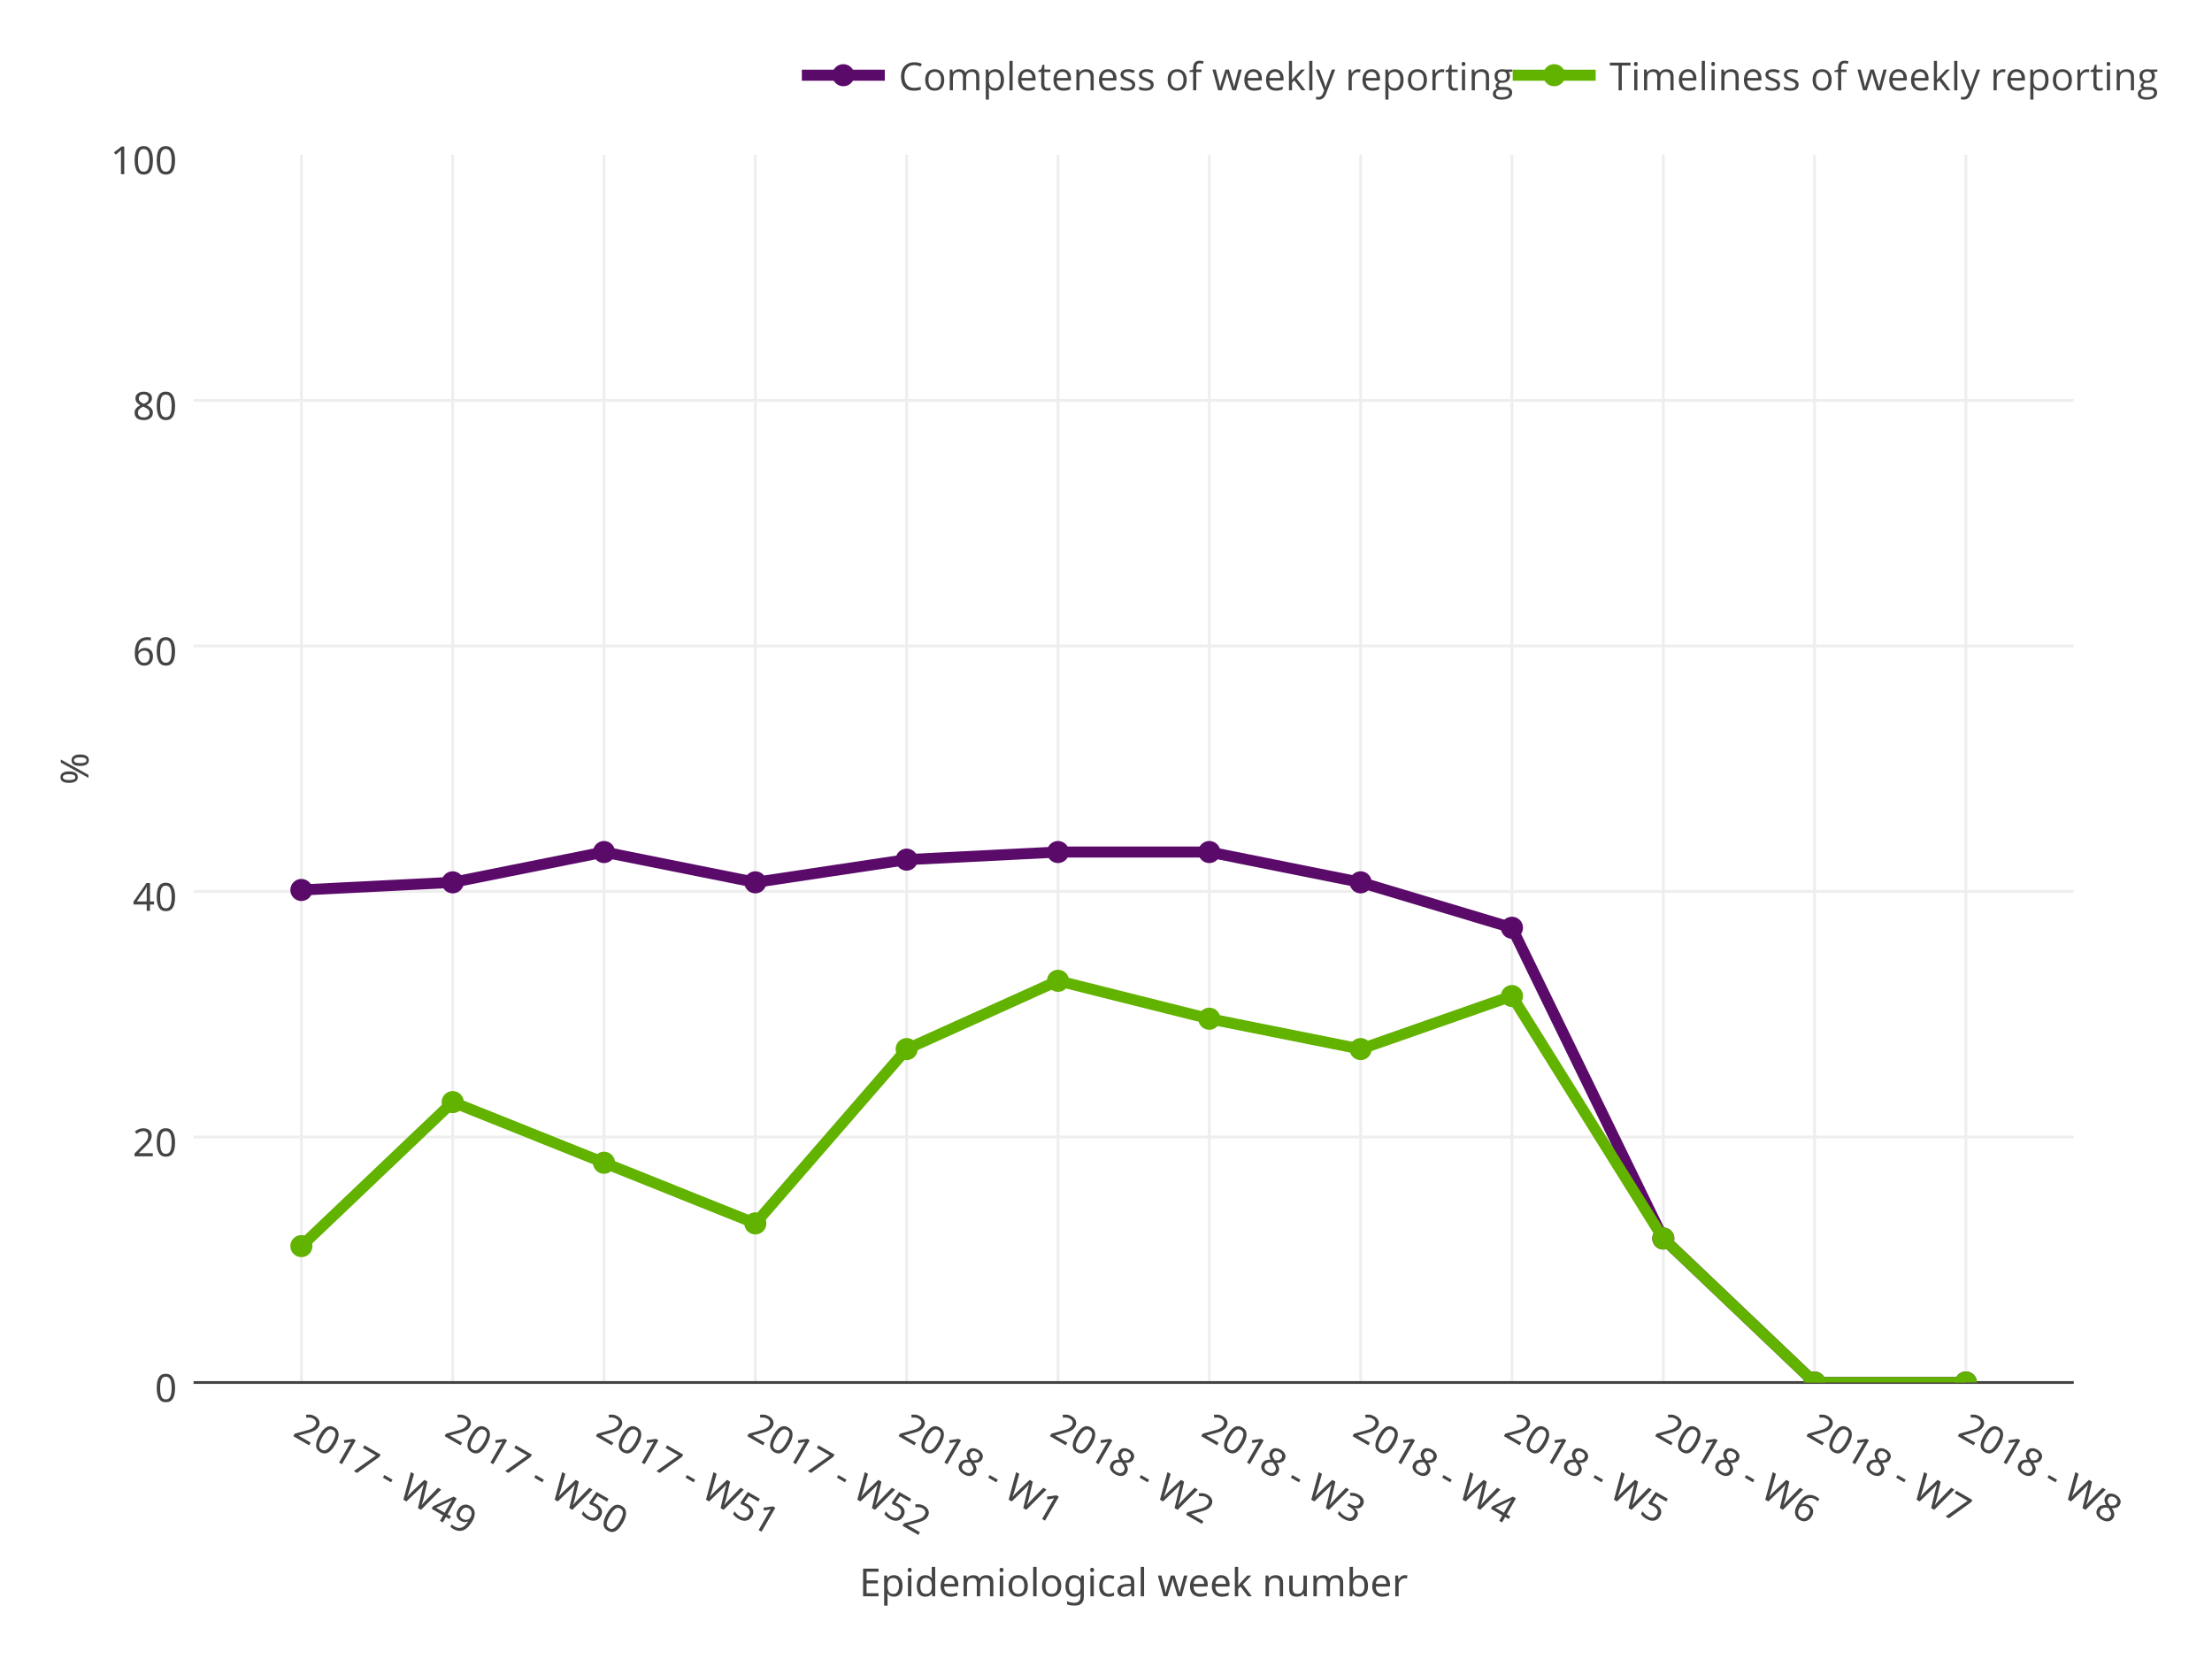
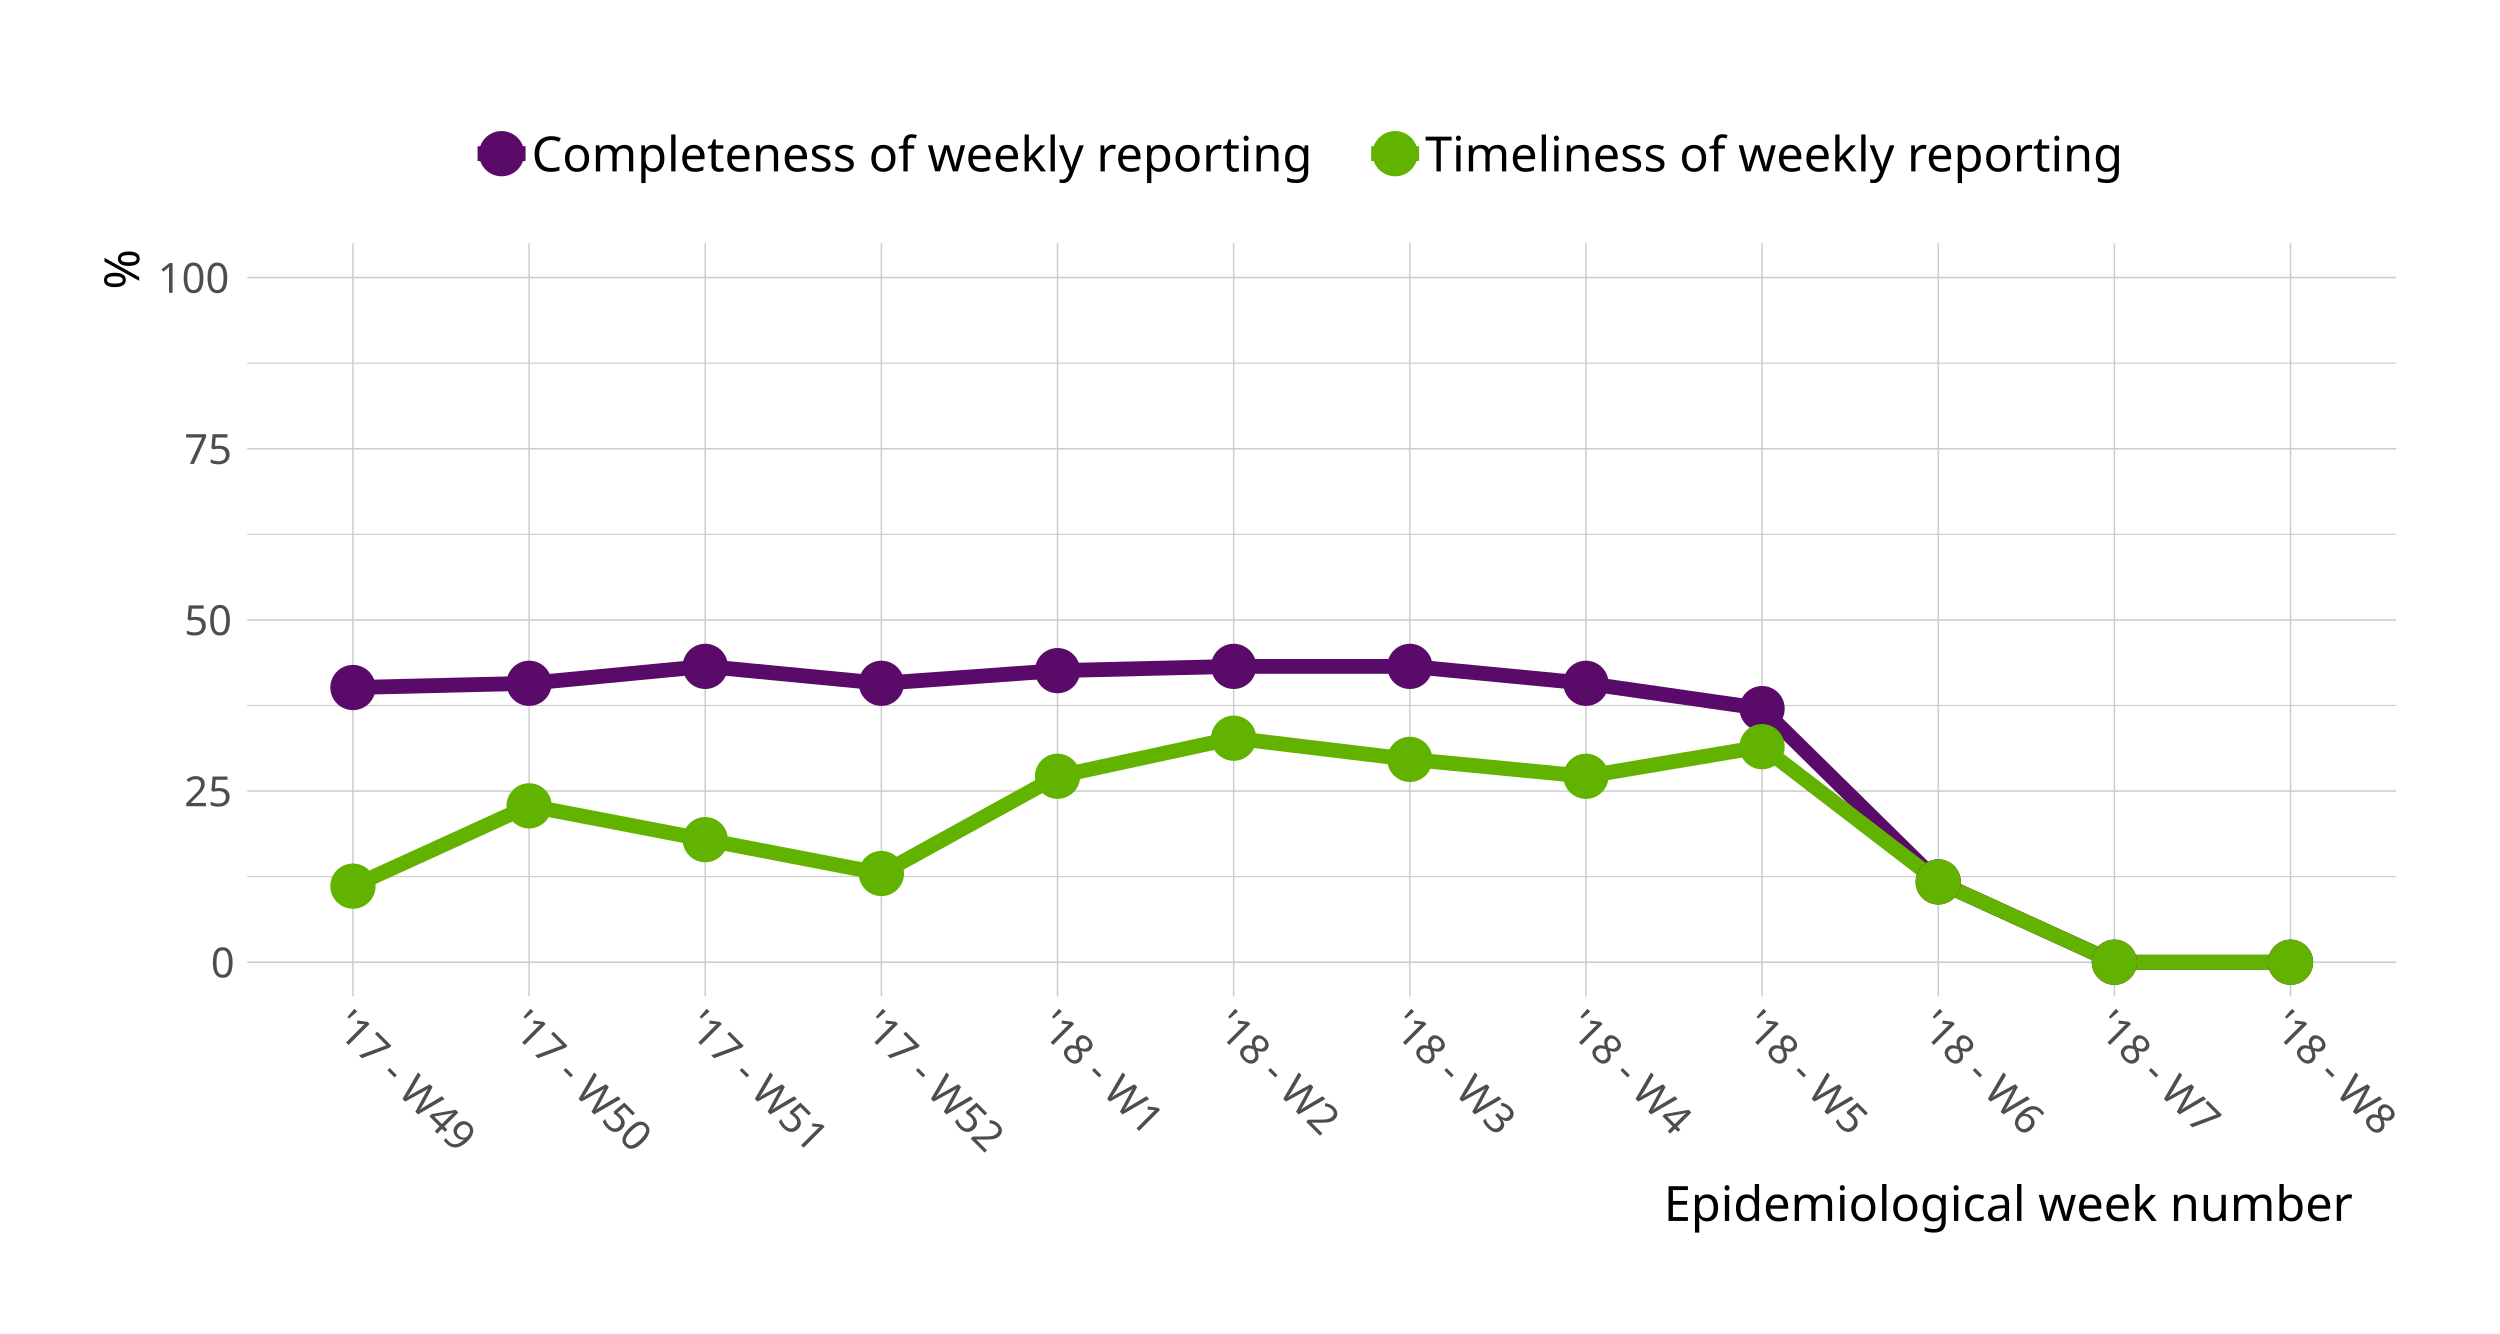
- <svg xmlns="http://www.w3.org/2000/svg" class="main-svg" width="800" height="600" style="">
-   <rect x="0" y="0" width="800" height="600" style="fill: rgb(255, 255, 255); fill-opacity: 1;" />
-   <defs id="defs-8f57c8">
-     <g class="gradients" />
-     <g class="clips">
-       <clipPath class="axesclip" id="clip8f57c8x">
-         <rect x="70" y="0" width="680" height="600" />
-       </clipPath>
-       <clipPath class="axesclip" id="clip8f57c8y">
-         <rect x="0" y="56" width="800" height="444" />
-       </clipPath>
-       <clipPath class="axesclip" id="clip8f57c8xy">
-         <rect x="70" y="56" width="680" height="444" />
-       </clipPath>
-       <clipPath class="plotclip" id="clip8f57c8xyplot">
-         <rect width="680" height="444" />
-       </clipPath>
-     </g>
+ <svg xmlns="http://www.w3.org/2000/svg" viewBox="0 0 720.00 384.00">
+   <defs>
+     <style type="text/css">
+     line, polyline, path, rect, circle {
+       fill: none;
+       stroke: #000000;
+       stroke-linecap: round;
+       stroke-linejoin: round;
+       stroke-miterlimit: 10.00;
+     }
+   </style>
  </defs>
-   <g class="bglayer">
-     <rect class="bg" x="66" y="52" width="688" height="452" style="fill: rgb(255, 255, 255); fill-opacity: 1; stroke-width: 0;" />
-   </g>
-   <g class="layer-below">
-     <g class="imagelayer" />
-     <g class="shapelayer" />
-   </g>
-   <g class="cartesianlayer">
-     <g class="subplot xy">
-       <g class="layer-subplot">
-         <g class="shapelayer" />
-         <g class="imagelayer" />
-       </g>
-       <g class="gridlayer" transform="translate(70,56)">
-         <path class="xgrid crisp" d="M0,0v444" transform="translate(39,0)" style="stroke: rgb(238, 238, 238); stroke-opacity: 1; stroke-width: 1px;" />
-         <path class="xgrid crisp" d="M0,0v444" transform="translate(93.73,0)" style="stroke: rgb(238, 238, 238); stroke-opacity: 1; stroke-width: 1px;" />
-         <path class="xgrid crisp" d="M0,0v444" transform="translate(148.45,0)" style="stroke: rgb(238, 238, 238); stroke-opacity: 1; stroke-width: 1px;" />
-         <path class="xgrid crisp" d="M0,0v444" transform="translate(203.18,0)" style="stroke: rgb(238, 238, 238); stroke-opacity: 1; stroke-width: 1px;" />
-         <path class="xgrid crisp" d="M0,0v444" transform="translate(257.91,0)" style="stroke: rgb(238, 238, 238); stroke-opacity: 1; stroke-width: 1px;" />
-         <path class="xgrid crisp" d="M0,0v444" transform="translate(312.64,0)" style="stroke: rgb(238, 238, 238); stroke-opacity: 1; stroke-width: 1px;" />
-         <path class="xgrid crisp" d="M0,0v444" transform="translate(367.36,0)" style="stroke: rgb(238, 238, 238); stroke-opacity: 1; stroke-width: 1px;" />
-         <path class="xgrid crisp" d="M0,0v444" transform="translate(422.09,0)" style="stroke: rgb(238, 238, 238); stroke-opacity: 1; stroke-width: 1px;" />
-         <path class="xgrid crisp" d="M0,0v444" transform="translate(476.82,0)" style="stroke: rgb(238, 238, 238); stroke-opacity: 1; stroke-width: 1px;" />
-         <path class="xgrid crisp" d="M0,0v444" transform="translate(531.55,0)" style="stroke: rgb(238, 238, 238); stroke-opacity: 1; stroke-width: 1px;" />
-         <path class="xgrid crisp" d="M0,0v444" transform="translate(586.27,0)" style="stroke: rgb(238, 238, 238); stroke-opacity: 1; stroke-width: 1px;" />
-         <path class="xgrid crisp" d="M0,0v444" transform="translate(641,0)" style="stroke: rgb(238, 238, 238); stroke-opacity: 1; stroke-width: 1px;" />
-         <path class="ygrid crisp" d="M0,0h680" transform="translate(0,355.2)" style="stroke: rgb(238, 238, 238); stroke-opacity: 1; stroke-width: 1px;" />
-         <path class="ygrid crisp" d="M0,0h680" transform="translate(0,266.4)" style="stroke: rgb(238, 238, 238); stroke-opacity: 1; stroke-width: 1px;" />
-         <path class="ygrid crisp" d="M0,0h680" transform="translate(0,177.6)" style="stroke: rgb(238, 238, 238); stroke-opacity: 1; stroke-width: 1px;" />
-         <path class="ygrid crisp" d="M0,0h680" transform="translate(0,88.8)" style="stroke: rgb(238, 238, 238); stroke-opacity: 1; stroke-width: 1px;" />
-       </g>
-       <g class="overgrid" />
-       <g class="zerolinelayer" transform="translate(70,56)">
-         <path class="yzl zl crisp" d="M0,0h680" transform="translate(0,444)" style="stroke: rgb(68, 68, 68); stroke-opacity: 1; stroke-width: 1px;" />
-       </g>
-       <g class="overzero" />
-       <g class="plot" transform="translate(70, 56)" clip-path="url(#clip8f57c8xyplot)">
-         <g class="imagelayer" />
-         <g class="maplayer" />
-         <g class="barlayer" />
-         <g class="carpetlayer" />
-         <g class="boxlayer" />
-         <g class="scatterlayer">
-           <g class="trace scatter trace1bce58" style="stroke-miterlimit: 2; opacity: 1;">
-             <path class="js-line" d="M39,265.87L93.73,263.11L148.45,252.15L203.18,263.11L257.91,254.9L312.64,252.15L367.36,252.15L422.09,263.11L476.82,279.54L531.55,391.92L586.27,444L641,444" style="vector-effect: non-scaling-stroke; fill: none; stroke: rgb(90, 10, 105); stroke-opacity: 1; stroke-width: 4px; opacity: 1;" />
-             <g class="points">
-               <path class="point" d="M4,0A4,4 0 1,1 0,-4A4,4 0 0,1 4,0Z" transform="translate(39,265.87)" style="opacity: 1; stroke-width: 0px; fill: rgb(90, 10, 105); fill-opacity: 1;" />
-               <path class="point" d="M4,0A4,4 0 1,1 0,-4A4,4 0 0,1 4,0Z" transform="translate(93.73,263.11)" style="opacity: 1; stroke-width: 0px; fill: rgb(90, 10, 105); fill-opacity: 1;" />
-               <path class="point" d="M4,0A4,4 0 1,1 0,-4A4,4 0 0,1 4,0Z" transform="translate(148.45,252.15)" style="opacity: 1; stroke-width: 0px; fill: rgb(90, 10, 105); fill-opacity: 1;" />
-               <path class="point" d="M4,0A4,4 0 1,1 0,-4A4,4 0 0,1 4,0Z" transform="translate(203.18,263.11)" style="opacity: 1; stroke-width: 0px; fill: rgb(90, 10, 105); fill-opacity: 1;" />
-               <path class="point" d="M4,0A4,4 0 1,1 0,-4A4,4 0 0,1 4,0Z" transform="translate(257.91,254.9)" style="opacity: 1; stroke-width: 0px; fill: rgb(90, 10, 105); fill-opacity: 1;" />
-               <path class="point" d="M4,0A4,4 0 1,1 0,-4A4,4 0 0,1 4,0Z" transform="translate(312.64,252.15)" style="opacity: 1; stroke-width: 0px; fill: rgb(90, 10, 105); fill-opacity: 1;" />
-               <path class="point" d="M4,0A4,4 0 1,1 0,-4A4,4 0 0,1 4,0Z" transform="translate(367.36,252.15)" style="opacity: 1; stroke-width: 0px; fill: rgb(90, 10, 105); fill-opacity: 1;" />
-               <path class="point" d="M4,0A4,4 0 1,1 0,-4A4,4 0 0,1 4,0Z" transform="translate(422.09,263.11)" style="opacity: 1; stroke-width: 0px; fill: rgb(90, 10, 105); fill-opacity: 1;" />
-               <path class="point" d="M4,0A4,4 0 1,1 0,-4A4,4 0 0,1 4,0Z" transform="translate(476.82,279.54)" style="opacity: 1; stroke-width: 0px; fill: rgb(90, 10, 105); fill-opacity: 1;" />
-               <path class="point" d="M4,0A4,4 0 1,1 0,-4A4,4 0 0,1 4,0Z" transform="translate(531.55,391.92)" style="opacity: 1; stroke-width: 0px; fill: rgb(90, 10, 105); fill-opacity: 1;" />
-               <path class="point" d="M4,0A4,4 0 1,1 0,-4A4,4 0 0,1 4,0Z" transform="translate(586.27,444)" style="opacity: 1; stroke-width: 0px; fill: rgb(90, 10, 105); fill-opacity: 1;" />
-               <path class="point" d="M4,0A4,4 0 1,1 0,-4A4,4 0 0,1 4,0Z" transform="translate(641,444)" style="opacity: 1; stroke-width: 0px; fill: rgb(90, 10, 105); fill-opacity: 1;" />
-             </g>
-           </g>
-           <g class="trace scatter trace890bfc" style="stroke-miterlimit: 2; opacity: 1;">
-             <path class="js-line" d="M39,394.67L93.73,342.59L148.45,364.52L203.18,386.46L257.91,323.41L312.64,298.72L367.36,312.44L422.09,323.41L476.82,304.23L531.55,391.92L586.27,444L641,444" style="vector-effect: non-scaling-stroke; fill: none; stroke: rgb(98, 178, 0); stroke-opacity: 1; stroke-width: 4px; opacity: 1;" />
-             <g class="points">
-               <path class="point" d="M4,0A4,4 0 1,1 0,-4A4,4 0 0,1 4,0Z" transform="translate(39,394.67)" style="opacity: 1; stroke-width: 0px; fill: rgb(98, 178, 0); fill-opacity: 1;" />
-               <path class="point" d="M4,0A4,4 0 1,1 0,-4A4,4 0 0,1 4,0Z" transform="translate(93.73,342.59)" style="opacity: 1; stroke-width: 0px; fill: rgb(98, 178, 0); fill-opacity: 1;" />
-               <path class="point" d="M4,0A4,4 0 1,1 0,-4A4,4 0 0,1 4,0Z" transform="translate(148.45,364.52)" style="opacity: 1; stroke-width: 0px; fill: rgb(98, 178, 0); fill-opacity: 1;" />
-               <path class="point" d="M4,0A4,4 0 1,1 0,-4A4,4 0 0,1 4,0Z" transform="translate(203.18,386.46)" style="opacity: 1; stroke-width: 0px; fill: rgb(98, 178, 0); fill-opacity: 1;" />
-               <path class="point" d="M4,0A4,4 0 1,1 0,-4A4,4 0 0,1 4,0Z" transform="translate(257.91,323.41)" style="opacity: 1; stroke-width: 0px; fill: rgb(98, 178, 0); fill-opacity: 1;" />
-               <path class="point" d="M4,0A4,4 0 1,1 0,-4A4,4 0 0,1 4,0Z" transform="translate(312.64,298.72)" style="opacity: 1; stroke-width: 0px; fill: rgb(98, 178, 0); fill-opacity: 1;" />
-               <path class="point" d="M4,0A4,4 0 1,1 0,-4A4,4 0 0,1 4,0Z" transform="translate(367.36,312.44)" style="opacity: 1; stroke-width: 0px; fill: rgb(98, 178, 0); fill-opacity: 1;" />
-               <path class="point" d="M4,0A4,4 0 1,1 0,-4A4,4 0 0,1 4,0Z" transform="translate(422.09,323.41)" style="opacity: 1; stroke-width: 0px; fill: rgb(98, 178, 0); fill-opacity: 1;" />
-               <path class="point" d="M4,0A4,4 0 1,1 0,-4A4,4 0 0,1 4,0Z" transform="translate(476.82,304.23)" style="opacity: 1; stroke-width: 0px; fill: rgb(98, 178, 0); fill-opacity: 1;" />
-               <path class="point" d="M4,0A4,4 0 1,1 0,-4A4,4 0 0,1 4,0Z" transform="translate(531.55,391.92)" style="opacity: 1; stroke-width: 0px; fill: rgb(98, 178, 0); fill-opacity: 1;" />
-               <path class="point" d="M4,0A4,4 0 1,1 0,-4A4,4 0 0,1 4,0Z" transform="translate(586.27,444)" style="opacity: 1; stroke-width: 0px; fill: rgb(98, 178, 0); fill-opacity: 1;" />
-               <path class="point" d="M4,0A4,4 0 1,1 0,-4A4,4 0 0,1 4,0Z" transform="translate(641,444)" style="opacity: 1; stroke-width: 0px; fill: rgb(98, 178, 0); fill-opacity: 1;" />
-             </g>
-           </g>
-         </g>
-       </g>
-       <g class="overplot" />
-       <path class="xlines crisp" transform="translate(70,56)" d="M-5,448.5h690" style="fill: none; stroke-width: 1px; stroke: rgb(0, 0, 0); stroke-opacity: 0;" />
-       <path class="ylines crisp" transform="translate(70,56)" d="M-4.5,-5v453" stroke-width="1px" style="fill: none; stroke: rgb(0, 0, 0); stroke-opacity: 0;" />
-       <g class="overlines" />
-       <g class="xaxislayer" transform="translate(70,56)">
-         <g class="xtick" data-bb="109">
-           <text text-anchor="start" x="0" y="464" transform="translate(39,0) rotate(30,0,457)" style="font-family: 'sans serif'; font-size: 14px; fill: rgb(68, 68, 68); fill-opacity: 1; visibility: visible; white-space: pre;" data-bb="96">2017 - W49</text>
-         </g>
-         <g class="xtick" data-bb="110">
-           <text text-anchor="start" x="0" y="464" transform="translate(93.73,0) rotate(30,0,457)" style="font-family: 'sans serif'; font-size: 14px; fill: rgb(68, 68, 68); fill-opacity: 1; visibility: visible; white-space: pre;" data-bb="97">2017 - W50</text>
-         </g>
-         <g class="xtick" data-bb="111">
-           <text text-anchor="start" x="0" y="464" transform="translate(148.45,0) rotate(30,0,457)" style="font-family: 'sans serif'; font-size: 14px; fill: rgb(68, 68, 68); fill-opacity: 1; visibility: visible; white-space: pre;" data-bb="98">2017 - W51</text>
-         </g>
-         <g class="xtick" data-bb="112">
-           <text text-anchor="start" x="0" y="464" transform="translate(203.18,0) rotate(30,0,457)" style="font-family: 'sans serif'; font-size: 14px; fill: rgb(68, 68, 68); fill-opacity: 1; visibility: visible; white-space: pre;" data-bb="99">2017 - W52</text>
-         </g>
-         <g class="xtick" data-bb="113">
-           <text text-anchor="start" x="0" y="464" transform="translate(257.91,0) rotate(30,0,457)" style="font-family: 'sans serif'; font-size: 14px; fill: rgb(68, 68, 68); fill-opacity: 1; visibility: visible; white-space: pre;" data-bb="100">2018 - W1</text>
-         </g>
-         <g class="xtick" data-bb="114">
-           <text text-anchor="start" x="0" y="464" transform="translate(312.64,0) rotate(30,0,457)" style="font-family: 'sans serif'; font-size: 14px; fill: rgb(68, 68, 68); fill-opacity: 1; visibility: visible; white-space: pre;" data-bb="101">2018 - W2</text>
-         </g>
-         <g class="xtick" data-bb="115">
-           <text text-anchor="start" x="0" y="464" transform="translate(367.36,0) rotate(30,0,457)" style="font-family: 'sans serif'; font-size: 14px; fill: rgb(68, 68, 68); fill-opacity: 1; visibility: visible; white-space: pre;" data-bb="102">2018 - W3</text>
-         </g>
-         <g class="xtick" data-bb="116">
-           <text text-anchor="start" x="0" y="464" transform="translate(422.09,0) rotate(30,0,457)" style="font-family: 'sans serif'; font-size: 14px; fill: rgb(68, 68, 68); fill-opacity: 1; visibility: visible; white-space: pre;" data-bb="103">2018 - W4</text>
-         </g>
-         <g class="xtick" data-bb="117">
-           <text text-anchor="start" x="0" y="464" transform="translate(476.82,0) rotate(30,0,457)" style="font-family: 'sans serif'; font-size: 14px; fill: rgb(68, 68, 68); fill-opacity: 1; visibility: visible; white-space: pre;" data-bb="104">2018 - W5</text>
-         </g>
-         <g class="xtick" data-bb="118">
-           <text text-anchor="start" x="0" y="464" transform="translate(531.55,0) rotate(30,0,457)" style="font-family: 'sans serif'; font-size: 14px; fill: rgb(68, 68, 68); fill-opacity: 1; visibility: visible; white-space: pre;" data-bb="105">2018 - W6</text>
-         </g>
-         <g class="xtick" data-bb="119">
-           <text text-anchor="start" x="0" y="464" transform="translate(586.27,0) rotate(30,0,457)" style="font-family: 'sans serif'; font-size: 14px; fill: rgb(68, 68, 68); fill-opacity: 1; visibility: visible; white-space: pre;" data-bb="106">2018 - W7</text>
-         </g>
-         <g class="xtick" data-bb="120">
-           <text text-anchor="start" x="0" y="464" transform="translate(641,0) rotate(30,0,457)" style="font-family: 'sans serif'; font-size: 14px; fill: rgb(68, 68, 68); fill-opacity: 1; visibility: visible; white-space: pre;" data-bb="107">2018 - W8</text>
-         </g>
-       </g>
-       <g class="yaxislayer" transform="translate(70,56)">
-         <g class="ytick" data-bb="122">
-           <text text-anchor="end" x="-6" y="7" transform="translate(0,444)" style="font-family: 'sans serif'; font-size: 14px; fill: rgb(68, 68, 68); fill-opacity: 1; visibility: visible; white-space: pre;">0</text>
-         </g>
-         <g class="ytick" data-bb="123">
-           <text text-anchor="end" x="-6" y="7" transform="translate(0,355.2)" style="font-family: 'sans serif'; font-size: 14px; fill: rgb(68, 68, 68); fill-opacity: 1; visibility: visible; white-space: pre;">20</text>
-         </g>
-         <g class="ytick" data-bb="124">
-           <text text-anchor="end" x="-6" y="7" transform="translate(0,266.4)" style="font-family: 'sans serif'; font-size: 14px; fill: rgb(68, 68, 68); fill-opacity: 1; visibility: visible; white-space: pre;">40</text>
-         </g>
-         <g class="ytick" data-bb="125">
-           <text text-anchor="end" x="-6" y="7" transform="translate(0,177.6)" style="font-family: 'sans serif'; font-size: 14px; fill: rgb(68, 68, 68); fill-opacity: 1; visibility: visible; white-space: pre;">60</text>
-         </g>
-         <g class="ytick" data-bb="126">
-           <text text-anchor="end" x="-6" y="7" transform="translate(0,88.8)" style="font-family: 'sans serif'; font-size: 14px; fill: rgb(68, 68, 68); fill-opacity: 1; visibility: visible; white-space: pre;">80</text>
-         </g>
-         <g class="ytick" data-bb="127">
-           <text text-anchor="end" x="-6" y="7" transform="translate(0,0)" style="font-family: 'sans serif'; font-size: 14px; fill: rgb(68, 68, 68); fill-opacity: 1; visibility: visible; white-space: pre;">100</text>
-         </g>
-       </g>
-       <g class="overaxes" />
-     </g>
-   </g>
-   <g class="ternarylayer" />
-   <g class="geolayer" />
-   <g class="layer-above">
-     <g class="imagelayer" />
-     <g class="shapelayer" />
-   </g>
-   <g class="pielayer" />
-   <g class="glimages" />
-   <defs id="topdefs-8f57c8">
-     <clipPath id="legend8f57c8">
-       <rect width="515" height="32" x="0" y="0" />
+   <rect width="100%" height="100%" style="stroke: none; fill: #FFFFFF;" />
+   <defs>
+     <clipPath id="cpNzEuMjA4Mnw2OTAuMTEyfDI4Ni45Nzl8NzAuMDgy">
+       <rect x="71.21" y="70.08" width="618.90" height="216.90" />
    </clipPath>
  </defs>
-   <g class="infolayer">
-     <g class="g-gtitle" />
-     <g class="g-xtitle" data-bb="108" transform="translate(0,25.32422)">
-       <text class="xtitle" x="410" y="552" text-anchor="middle" style="font-family: 'sans serif'; font-size: 14px; fill: rgb(68, 68, 68); opacity: 1; font-weight: normal; white-space: pre; visibility: visible;">Epidemiological week number</text>
-     </g>
-     <g class="g-ytitle" data-bb="121">
-       <text class="ytitle" transform="rotate(-90,32,278) translate(0, 0)" x="32" y="278" text-anchor="middle" style="font-family: 'sans serif'; font-size: 14px; fill: rgb(68, 68, 68); opacity: 1; font-weight: normal; white-space: pre; visibility: visible;">%</text>
-     </g>
-     <g class="legend" pointer-events="all" transform="translate(285, 11.6)">
-       <rect class="bg" shape-rendering="crispEdges" style="stroke: rgb(68, 68, 68); stroke-opacity: 1; fill: rgb(255, 255, 255); fill-opacity: 1; stroke-width: 0px;" width="515" height="32" x="0" y="0" />
-       <g class="scrollbox" transform="translate(0, 0)" clip-path="url(#legend8f57c8)">
-         <g class="groups">
-           <g class="traces" transform="translate(0, 15.6)" style="opacity: 1;">
-             <g class="layers" style="opacity: 1;">
-               <g class="legendfill" />
-               <g class="legendlines">
-                 <path class="js-line" d="M5,0h30" style="fill: none; stroke: rgb(90, 10, 105); stroke-opacity: 1; stroke-width: 4px;" />
-               </g>
-               <g class="legendsymbols">
-                 <g class="legendpoints">
-                   <path class="scatterpts" transform="translate(20,0)" d="M4,0A4,4 0 1,1 0,-4A4,4 0 0,1 4,0Z" style="opacity: 1; stroke-width: 0px; fill: rgb(90, 10, 105); fill-opacity: 1;" />
-                 </g>
-               </g>
-             </g>
-             <text class="legendtext user-select-none" x="40" y="5.46" style="text-anchor: start; font-family: 'Open Sans', verdana, arial, sans-serif; font-size: 14px; fill: rgb(68, 68, 68); fill-opacity: 1; white-space: pre; visibility: visible;" data-bb="128">Completeness of weekly reporting</text>
-             <rect class="legendtoggle" pointer-events="all" style="cursor: pointer; fill: rgb(0, 0, 0); fill-opacity: 0;" x="0" y="-10.6" width="515" height="21.2" />
-           </g>
-           <g class="traces" transform="translate(257.0938, 15.6)" style="opacity: 1;">
-             <g class="layers" style="opacity: 1;">
-               <g class="legendfill" />
-               <g class="legendlines">
-                 <path class="js-line" d="M5,0h30" style="fill: none; stroke: rgb(98, 178, 0); stroke-opacity: 1; stroke-width: 4px;" />
-               </g>
-               <g class="legendsymbols">
-                 <g class="legendpoints">
-                   <path class="scatterpts" transform="translate(20,0)" d="M4,0A4,4 0 1,1 0,-4A4,4 0 0,1 4,0Z" style="opacity: 1; stroke-width: 0px; fill: rgb(98, 178, 0); fill-opacity: 1;" />
-                 </g>
-               </g>
-             </g>
-             <text class="legendtext user-select-none" x="40" y="5.46" style="text-anchor: start; font-family: 'Open Sans', verdana, arial, sans-serif; font-size: 14px; fill: rgb(68, 68, 68); fill-opacity: 1; white-space: pre; visibility: visible;" data-bb="129">Timeliness of weekly reporting</text>
-             <rect class="legendtoggle" pointer-events="all" x="0" y="-10.6" width="515" height="21.2" style="cursor: pointer; fill: rgb(0, 0, 0); fill-opacity: 0;" />
-           </g>
-         </g>
-       </g>
-       <rect class="scrollbar" rx="20" ry="2" width="0" height="0" style="fill: rgb(128, 139, 164); fill-opacity: 1;" />
-     </g>
+   <polyline points="71.21,252.47 690.11,252.47 " style="stroke-width: 0.32; stroke: #CCCCCC; stroke-linecap: butt;" clip-path="url(#cpNzEuMjA4Mnw2OTAuMTEyfDI4Ni45Nzl8NzAuMDgy)" />
+   <polyline points="71.21,203.18 690.11,203.18 " style="stroke-width: 0.32; stroke: #CCCCCC; stroke-linecap: butt;" clip-path="url(#cpNzEuMjA4Mnw2OTAuMTEyfDI4Ni45Nzl8NzAuMDgy)" />
+   <polyline points="71.21,153.88 690.11,153.88 " style="stroke-width: 0.32; stroke: #CCCCCC; stroke-linecap: butt;" clip-path="url(#cpNzEuMjA4Mnw2OTAuMTEyfDI4Ni45Nzl8NzAuMDgy)" />
+   <polyline points="71.21,104.59 690.11,104.59 " style="stroke-width: 0.32; stroke: #CCCCCC; stroke-linecap: butt;" clip-path="url(#cpNzEuMjA4Mnw2OTAuMTEyfDI4Ni45Nzl8NzAuMDgy)" />
+   <polyline points="71.21,277.12 690.11,277.12 " style="stroke-width: 0.43; stroke: #CCCCCC; stroke-linecap: butt;" clip-path="url(#cpNzEuMjA4Mnw2OTAuMTEyfDI4Ni45Nzl8NzAuMDgy)" />
+   <polyline points="71.21,227.83 690.11,227.83 " style="stroke-width: 0.43; stroke: #CCCCCC; stroke-linecap: butt;" clip-path="url(#cpNzEuMjA4Mnw2OTAuMTEyfDI4Ni45Nzl8NzAuMDgy)" />
+   <polyline points="71.21,178.53 690.11,178.53 " style="stroke-width: 0.43; stroke: #CCCCCC; stroke-linecap: butt;" clip-path="url(#cpNzEuMjA4Mnw2OTAuMTEyfDI4Ni45Nzl8NzAuMDgy)" />
+   <polyline points="71.21,129.24 690.11,129.24 " style="stroke-width: 0.43; stroke: #CCCCCC; stroke-linecap: butt;" clip-path="url(#cpNzEuMjA4Mnw2OTAuMTEyfDI4Ni45Nzl8NzAuMDgy)" />
+   <polyline points="71.21,79.94 690.11,79.94 " style="stroke-width: 0.43; stroke: #CCCCCC; stroke-linecap: butt;" clip-path="url(#cpNzEuMjA4Mnw2OTAuMTEyfDI4Ni45Nzl8NzAuMDgy)" />
+   <polyline points="101.65,286.98 101.65,70.08 " style="stroke-width: 0.43; stroke: #CCCCCC; stroke-linecap: butt;" clip-path="url(#cpNzEuMjA4Mnw2OTAuMTEyfDI4Ni45Nzl8NzAuMDgy)" />
+   <polyline points="152.38,286.98 152.38,70.08 " style="stroke-width: 0.43; stroke: #CCCCCC; stroke-linecap: butt;" clip-path="url(#cpNzEuMjA4Mnw2OTAuMTEyfDI4Ni45Nzl8NzAuMDgy)" />
+   <polyline points="203.11,286.98 203.11,70.08 " style="stroke-width: 0.43; stroke: #CCCCCC; stroke-linecap: butt;" clip-path="url(#cpNzEuMjA4Mnw2OTAuMTEyfDI4Ni45Nzl8NzAuMDgy)" />
+   <polyline points="253.84,286.98 253.84,70.08 " style="stroke-width: 0.43; stroke: #CCCCCC; stroke-linecap: butt;" clip-path="url(#cpNzEuMjA4Mnw2OTAuMTEyfDI4Ni45Nzl8NzAuMDgy)" />
+   <polyline points="304.57,286.98 304.57,70.08 " style="stroke-width: 0.43; stroke: #CCCCCC; stroke-linecap: butt;" clip-path="url(#cpNzEuMjA4Mnw2OTAuMTEyfDI4Ni45Nzl8NzAuMDgy)" />
+   <polyline points="355.30,286.98 355.30,70.08 " style="stroke-width: 0.43; stroke: #CCCCCC; stroke-linecap: butt;" clip-path="url(#cpNzEuMjA4Mnw2OTAuMTEyfDI4Ni45Nzl8NzAuMDgy)" />
+   <polyline points="406.03,286.98 406.03,70.08 " style="stroke-width: 0.43; stroke: #CCCCCC; stroke-linecap: butt;" clip-path="url(#cpNzEuMjA4Mnw2OTAuMTEyfDI4Ni45Nzl8NzAuMDgy)" />
+   <polyline points="456.75,286.98 456.75,70.08 " style="stroke-width: 0.43; stroke: #CCCCCC; stroke-linecap: butt;" clip-path="url(#cpNzEuMjA4Mnw2OTAuMTEyfDI4Ni45Nzl8NzAuMDgy)" />
+   <polyline points="507.48,286.98 507.48,70.08 " style="stroke-width: 0.43; stroke: #CCCCCC; stroke-linecap: butt;" clip-path="url(#cpNzEuMjA4Mnw2OTAuMTEyfDI4Ni45Nzl8NzAuMDgy)" />
+   <polyline points="558.21,286.98 558.21,70.08 " style="stroke-width: 0.43; stroke: #CCCCCC; stroke-linecap: butt;" clip-path="url(#cpNzEuMjA4Mnw2OTAuMTEyfDI4Ni45Nzl8NzAuMDgy)" />
+   <polyline points="608.94,286.98 608.94,70.08 " style="stroke-width: 0.43; stroke: #CCCCCC; stroke-linecap: butt;" clip-path="url(#cpNzEuMjA4Mnw2OTAuMTEyfDI4Ni45Nzl8NzAuMDgy)" />
+   <polyline points="659.67,286.98 659.67,70.08 " style="stroke-width: 0.43; stroke: #CCCCCC; stroke-linecap: butt;" clip-path="url(#cpNzEuMjA4Mnw2OTAuMTEyfDI4Ni45Nzl8NzAuMDgy)" />
+   <polyline points="101.65,198.01 152.38,196.79 203.11,191.92 253.84,196.79 304.57,193.14 355.30,191.92 406.03,191.92 456.75,196.79 507.48,204.08 558.21,253.99 608.94,277.12 659.67,277.12 " style="stroke-width: 4.27; stroke: #5A0A69; stroke-linecap: butt;" clip-path="url(#cpNzEuMjA4Mnw2OTAuMTEyfDI4Ni45Nzl8NzAuMDgy)" />
+   <polyline points="101.65,255.21 152.38,232.08 203.11,241.82 253.84,251.57 304.57,223.57 355.30,212.60 406.03,218.70 456.75,223.57 507.48,215.05 558.21,253.99 608.94,277.12 659.67,277.12 " style="stroke-width: 4.27; stroke: #62B200; stroke-linecap: butt;" clip-path="url(#cpNzEuMjA4Mnw2OTAuMTEyfDI4Ni45Nzl8NzAuMDgy)" />
+   <circle cx="101.65" cy="198.01" r="4.62pt" style="stroke-width: 0.71; stroke: #5A0A69; fill: #5A0A69;" clip-path="url(#cpNzEuMjA4Mnw2OTAuMTEyfDI4Ni45Nzl8NzAuMDgy)" />
+   <circle cx="152.38" cy="196.79" r="4.62pt" style="stroke-width: 0.71; stroke: #5A0A69; fill: #5A0A69;" clip-path="url(#cpNzEuMjA4Mnw2OTAuMTEyfDI4Ni45Nzl8NzAuMDgy)" />
+   <circle cx="203.11" cy="191.92" r="4.62pt" style="stroke-width: 0.71; stroke: #5A0A69; fill: #5A0A69;" clip-path="url(#cpNzEuMjA4Mnw2OTAuMTEyfDI4Ni45Nzl8NzAuMDgy)" />
+   <circle cx="253.84" cy="196.79" r="4.62pt" style="stroke-width: 0.71; stroke: #5A0A69; fill: #5A0A69;" clip-path="url(#cpNzEuMjA4Mnw2OTAuMTEyfDI4Ni45Nzl8NzAuMDgy)" />
+   <circle cx="304.57" cy="193.14" r="4.62pt" style="stroke-width: 0.71; stroke: #5A0A69; fill: #5A0A69;" clip-path="url(#cpNzEuMjA4Mnw2OTAuMTEyfDI4Ni45Nzl8NzAuMDgy)" />
+   <circle cx="355.30" cy="191.92" r="4.62pt" style="stroke-width: 0.71; stroke: #5A0A69; fill: #5A0A69;" clip-path="url(#cpNzEuMjA4Mnw2OTAuMTEyfDI4Ni45Nzl8NzAuMDgy)" />
+   <circle cx="406.03" cy="191.92" r="4.62pt" style="stroke-width: 0.71; stroke: #5A0A69; fill: #5A0A69;" clip-path="url(#cpNzEuMjA4Mnw2OTAuMTEyfDI4Ni45Nzl8NzAuMDgy)" />
+   <circle cx="456.75" cy="196.79" r="4.62pt" style="stroke-width: 0.71; stroke: #5A0A69; fill: #5A0A69;" clip-path="url(#cpNzEuMjA4Mnw2OTAuMTEyfDI4Ni45Nzl8NzAuMDgy)" />
+   <circle cx="507.48" cy="204.08" r="4.62pt" style="stroke-width: 0.71; stroke: #5A0A69; fill: #5A0A69;" clip-path="url(#cpNzEuMjA4Mnw2OTAuMTEyfDI4Ni45Nzl8NzAuMDgy)" />
+   <circle cx="558.21" cy="253.99" r="4.62pt" style="stroke-width: 0.71; stroke: #5A0A69; fill: #5A0A69;" clip-path="url(#cpNzEuMjA4Mnw2OTAuMTEyfDI4Ni45Nzl8NzAuMDgy)" />
+   <circle cx="608.94" cy="277.12" r="4.62pt" style="stroke-width: 0.71; stroke: #5A0A69; fill: #5A0A69;" clip-path="url(#cpNzEuMjA4Mnw2OTAuMTEyfDI4Ni45Nzl8NzAuMDgy)" />
+   <circle cx="659.67" cy="277.12" r="4.62pt" style="stroke-width: 0.71; stroke: #5A0A69; fill: #5A0A69;" clip-path="url(#cpNzEuMjA4Mnw2OTAuMTEyfDI4Ni45Nzl8NzAuMDgy)" />
+   <circle cx="101.65" cy="255.21" r="4.62pt" style="stroke-width: 0.71; stroke: #62B200; fill: #62B200;" clip-path="url(#cpNzEuMjA4Mnw2OTAuMTEyfDI4Ni45Nzl8NzAuMDgy)" />
+   <circle cx="152.38" cy="232.08" r="4.62pt" style="stroke-width: 0.71; stroke: #62B200; fill: #62B200;" clip-path="url(#cpNzEuMjA4Mnw2OTAuMTEyfDI4Ni45Nzl8NzAuMDgy)" />
+   <circle cx="203.11" cy="241.82" r="4.62pt" style="stroke-width: 0.71; stroke: #62B200; fill: #62B200;" clip-path="url(#cpNzEuMjA4Mnw2OTAuMTEyfDI4Ni45Nzl8NzAuMDgy)" />
+   <circle cx="253.84" cy="251.57" r="4.62pt" style="stroke-width: 0.71; stroke: #62B200; fill: #62B200;" clip-path="url(#cpNzEuMjA4Mnw2OTAuMTEyfDI4Ni45Nzl8NzAuMDgy)" />
+   <circle cx="304.57" cy="223.57" r="4.62pt" style="stroke-width: 0.71; stroke: #62B200; fill: #62B200;" clip-path="url(#cpNzEuMjA4Mnw2OTAuMTEyfDI4Ni45Nzl8NzAuMDgy)" />
+   <circle cx="355.30" cy="212.60" r="4.62pt" style="stroke-width: 0.71; stroke: #62B200; fill: #62B200;" clip-path="url(#cpNzEuMjA4Mnw2OTAuMTEyfDI4Ni45Nzl8NzAuMDgy)" />
+   <circle cx="406.03" cy="218.70" r="4.62pt" style="stroke-width: 0.71; stroke: #62B200; fill: #62B200;" clip-path="url(#cpNzEuMjA4Mnw2OTAuMTEyfDI4Ni45Nzl8NzAuMDgy)" />
+   <circle cx="456.75" cy="223.57" r="4.62pt" style="stroke-width: 0.71; stroke: #62B200; fill: #62B200;" clip-path="url(#cpNzEuMjA4Mnw2OTAuMTEyfDI4Ni45Nzl8NzAuMDgy)" />
+   <circle cx="507.48" cy="215.05" r="4.62pt" style="stroke-width: 0.71; stroke: #62B200; fill: #62B200;" clip-path="url(#cpNzEuMjA4Mnw2OTAuMTEyfDI4Ni45Nzl8NzAuMDgy)" />
+   <circle cx="558.21" cy="253.99" r="4.62pt" style="stroke-width: 0.71; stroke: #62B200; fill: #62B200;" clip-path="url(#cpNzEuMjA4Mnw2OTAuMTEyfDI4Ni45Nzl8NzAuMDgy)" />
+   <circle cx="608.94" cy="277.12" r="4.62pt" style="stroke-width: 0.71; stroke: #62B200; fill: #62B200;" clip-path="url(#cpNzEuMjA4Mnw2OTAuMTEyfDI4Ni45Nzl8NzAuMDgy)" />
+   <circle cx="659.67" cy="277.12" r="4.62pt" style="stroke-width: 0.71; stroke: #62B200; fill: #62B200;" clip-path="url(#cpNzEuMjA4Mnw2OTAuMTEyfDI4Ni45Nzl8NzAuMDgy)" />
+   <defs>
+     <clipPath id="cpMHw3MjB8Mzg0fDA=">
+       <rect x="0.00" y="0.00" width="720.00" height="384.00" />
+     </clipPath>
+   </defs>
+   <g clip-path="url(#cpMHw3MjB8Mzg0fDA=)">
+     <text x="60.71" y="281.49" style="font-size: 12.00px; fill: #4D4D4D; font-family: sans serif;" textLength="7.63px" lengthAdjust="spacingAndGlyphs">0</text>
+   </g>
+   <g clip-path="url(#cpMHw3MjB8Mzg0fDA=)">
+     <text x="53.07" y="232.20" style="font-size: 12.00px; fill: #4D4D4D; font-family: sans serif;" textLength="15.27px" lengthAdjust="spacingAndGlyphs">25</text>
+   </g>
+   <g clip-path="url(#cpMHw3MjB8Mzg0fDA=)">
+     <text x="53.07" y="182.91" style="font-size: 12.00px; fill: #4D4D4D; font-family: sans serif;" textLength="15.27px" lengthAdjust="spacingAndGlyphs">50</text>
+   </g>
+   <g clip-path="url(#cpMHw3MjB8Mzg0fDA=)">
+     <text x="53.07" y="133.61" style="font-size: 12.00px; fill: #4D4D4D; font-family: sans serif;" textLength="15.27px" lengthAdjust="spacingAndGlyphs">75</text>
+   </g>
+   <g clip-path="url(#cpMHw3MjB8Mzg0fDA=)">
+     <text x="45.44" y="84.32" style="font-size: 12.00px; fill: #4D4D4D; font-family: sans serif;" textLength="22.90px" lengthAdjust="spacingAndGlyphs">100</text>
+   </g>
+   <g clip-path="url(#cpMHw3MjB8Mzg0fDA=)">
+     <text transform="translate(95.46,296.03) rotate(45)" style="font-size: 12.00px; fill: #4D4D4D; font-family: sans serif;" textLength="57.66px" lengthAdjust="spacingAndGlyphs">'17 - W49</text>
+   </g>
+   <g clip-path="url(#cpMHw3MjB8Mzg0fDA=)">
+     <text transform="translate(146.19,296.03) rotate(45)" style="font-size: 12.00px; fill: #4D4D4D; font-family: sans serif;" textLength="57.66px" lengthAdjust="spacingAndGlyphs">'17 - W50</text>
+   </g>
+   <g clip-path="url(#cpMHw3MjB8Mzg0fDA=)">
+     <text transform="translate(196.92,296.03) rotate(45)" style="font-size: 12.00px; fill: #4D4D4D; font-family: sans serif;" textLength="57.66px" lengthAdjust="spacingAndGlyphs">'17 - W51</text>
+   </g>
+   <g clip-path="url(#cpMHw3MjB8Mzg0fDA=)">
+     <text transform="translate(247.65,296.03) rotate(45)" style="font-size: 12.00px; fill: #4D4D4D; font-family: sans serif;" textLength="57.66px" lengthAdjust="spacingAndGlyphs">'17 - W52</text>
+   </g>
+   <g clip-path="url(#cpMHw3MjB8Mzg0fDA=)">
+     <text transform="translate(298.38,296.03) rotate(45)" style="font-size: 12.00px; fill: #4D4D4D; font-family: sans serif;" textLength="50.03px" lengthAdjust="spacingAndGlyphs">'18 - W1</text>
+   </g>
+   <g clip-path="url(#cpMHw3MjB8Mzg0fDA=)">
+     <text transform="translate(349.11,296.03) rotate(45)" style="font-size: 12.00px; fill: #4D4D4D; font-family: sans serif;" textLength="50.03px" lengthAdjust="spacingAndGlyphs">'18 - W2</text>
+   </g>
+   <g clip-path="url(#cpMHw3MjB8Mzg0fDA=)">
+     <text transform="translate(399.84,296.03) rotate(45)" style="font-size: 12.00px; fill: #4D4D4D; font-family: sans serif;" textLength="50.03px" lengthAdjust="spacingAndGlyphs">'18 - W3</text>
+   </g>
+   <g clip-path="url(#cpMHw3MjB8Mzg0fDA=)">
+     <text transform="translate(450.57,296.03) rotate(45)" style="font-size: 12.00px; fill: #4D4D4D; font-family: sans serif;" textLength="50.03px" lengthAdjust="spacingAndGlyphs">'18 - W4</text>
+   </g>
+   <g clip-path="url(#cpMHw3MjB8Mzg0fDA=)">
+     <text transform="translate(501.30,296.03) rotate(45)" style="font-size: 12.00px; fill: #4D4D4D; font-family: sans serif;" textLength="50.03px" lengthAdjust="spacingAndGlyphs">'18 - W5</text>
+   </g>
+   <g clip-path="url(#cpMHw3MjB8Mzg0fDA=)">
+     <text transform="translate(552.03,296.03) rotate(45)" style="font-size: 12.00px; fill: #4D4D4D; font-family: sans serif;" textLength="50.03px" lengthAdjust="spacingAndGlyphs">'18 - W6</text>
+   </g>
+   <g clip-path="url(#cpMHw3MjB8Mzg0fDA=)">
+     <text transform="translate(602.76,296.03) rotate(45)" style="font-size: 12.00px; fill: #4D4D4D; font-family: sans serif;" textLength="50.03px" lengthAdjust="spacingAndGlyphs">'18 - W7</text>
+   </g>
+   <g clip-path="url(#cpMHw3MjB8Mzg0fDA=)">
+     <text transform="translate(653.49,296.03) rotate(45)" style="font-size: 12.00px; fill: #4D4D4D; font-family: sans serif;" textLength="50.03px" lengthAdjust="spacingAndGlyphs">'18 - W8</text>
+   </g>
+   <g clip-path="url(#cpMHw3MjB8Mzg0fDA=)">
+     <text x="479.18" y="351.63" style="font-size: 14.00px; font-family: sans serif;" textLength="210.94px" lengthAdjust="spacingAndGlyphs">Epidemiological week number</text>
+   </g>
+   <g clip-path="url(#cpMHw3MjB8Mzg0fDA=)">
+     <text transform="translate(40.09,83.38) rotate(-90)" style="font-size: 14.00px; font-family: sans serif;" textLength="13.30px" lengthAdjust="spacingAndGlyphs">%</text>
+   </g>
+   <line x1="137.54" y1="44.26" x2="151.37" y2="44.26" style="stroke-width: 4.27; stroke: #5A0A69; stroke-linecap: butt;" clip-path="url(#cpMHw3MjB8Mzg0fDA=)" />
+   <circle cx="144.46" cy="44.26" r="4.62pt" style="stroke-width: 0.71; stroke: #5A0A69; fill: #5A0A69;" clip-path="url(#cpMHw3MjB8Mzg0fDA=)" />
+   <line x1="394.89" y1="44.26" x2="408.71" y2="44.26" style="stroke-width: 4.27; stroke: #62B200; stroke-linecap: butt;" clip-path="url(#cpMHw3MjB8Mzg0fDA=)" />
+   <circle cx="401.80" cy="44.26" r="4.62pt" style="stroke-width: 0.71; stroke: #62B200; fill: #62B200;" clip-path="url(#cpMHw3MjB8Mzg0fDA=)" />
+   <g clip-path="url(#cpMHw3MjB8Mzg0fDA=)">
+     <text x="153.10" y="49.36" style="font-size: 14.00px; font-family: sans serif;" textLength="240.06px" lengthAdjust="spacingAndGlyphs">Completeness of weekly reporting</text>
+   </g>
+   <g clip-path="url(#cpMHw3MjB8Mzg0fDA=)">
+     <text x="410.44" y="49.36" style="font-size: 14.00px; font-family: sans serif;" textLength="215.07px" lengthAdjust="spacingAndGlyphs">Timeliness of weekly reporting</text>
  </g>
</svg>
